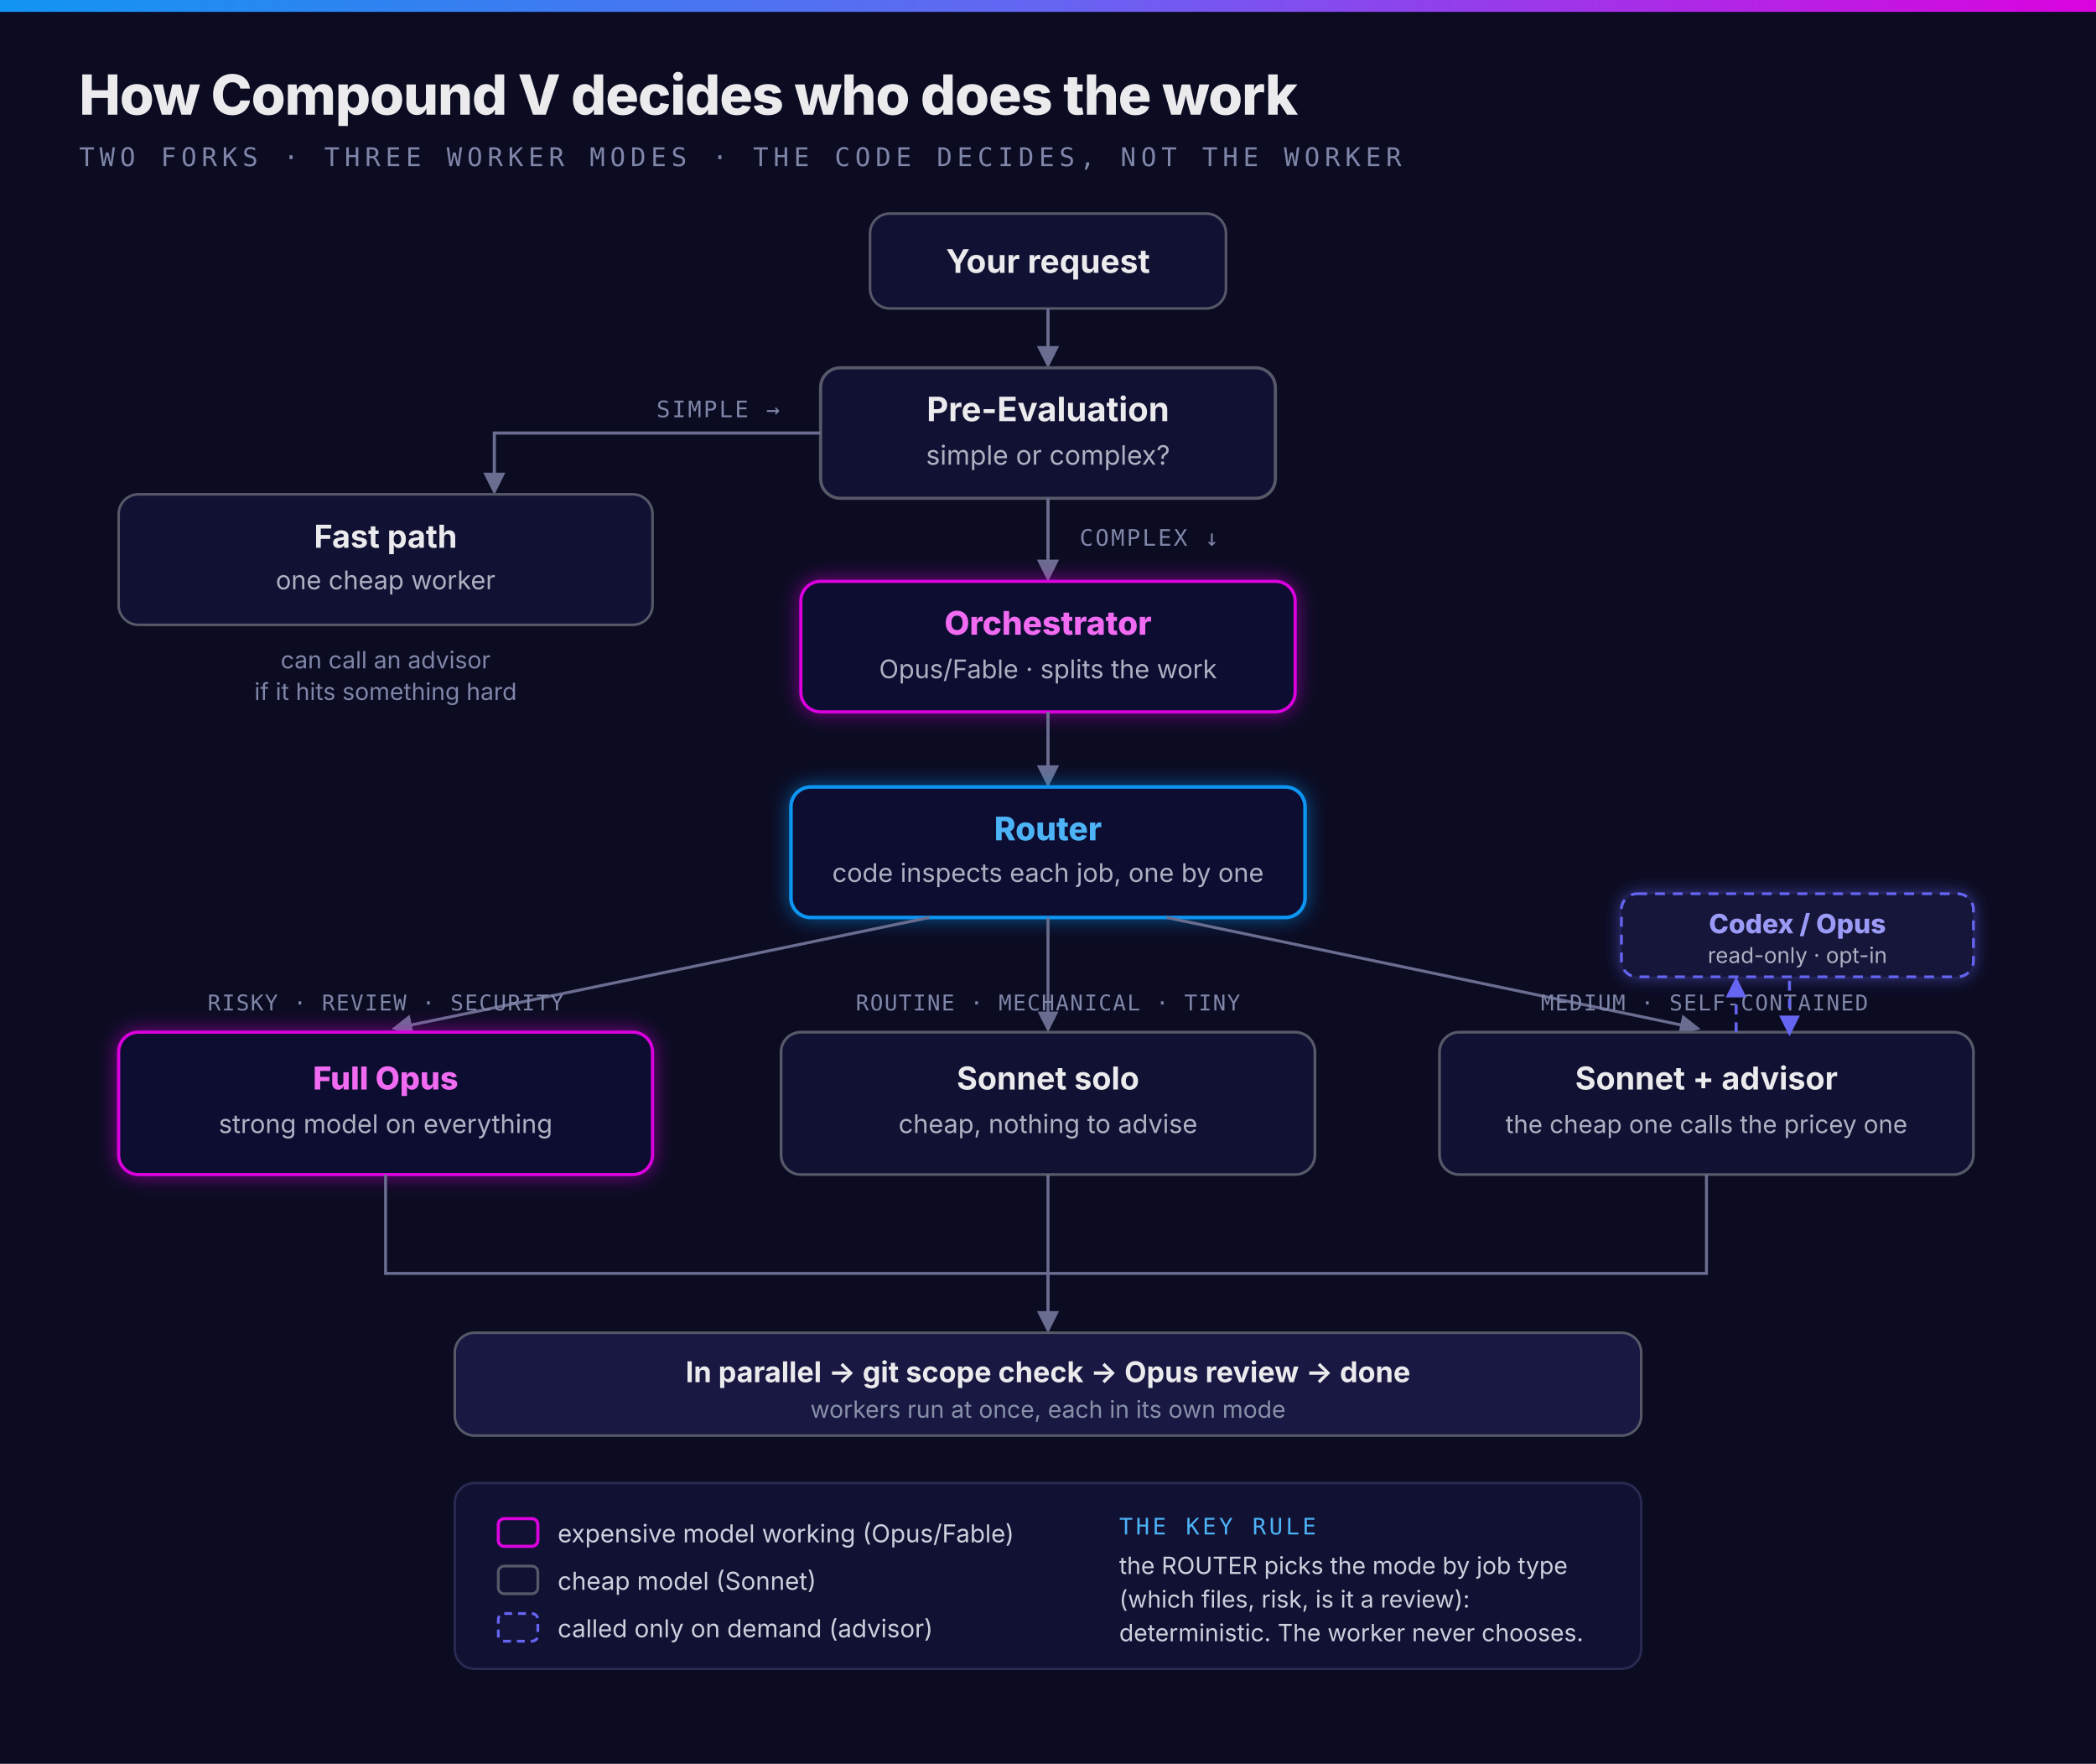
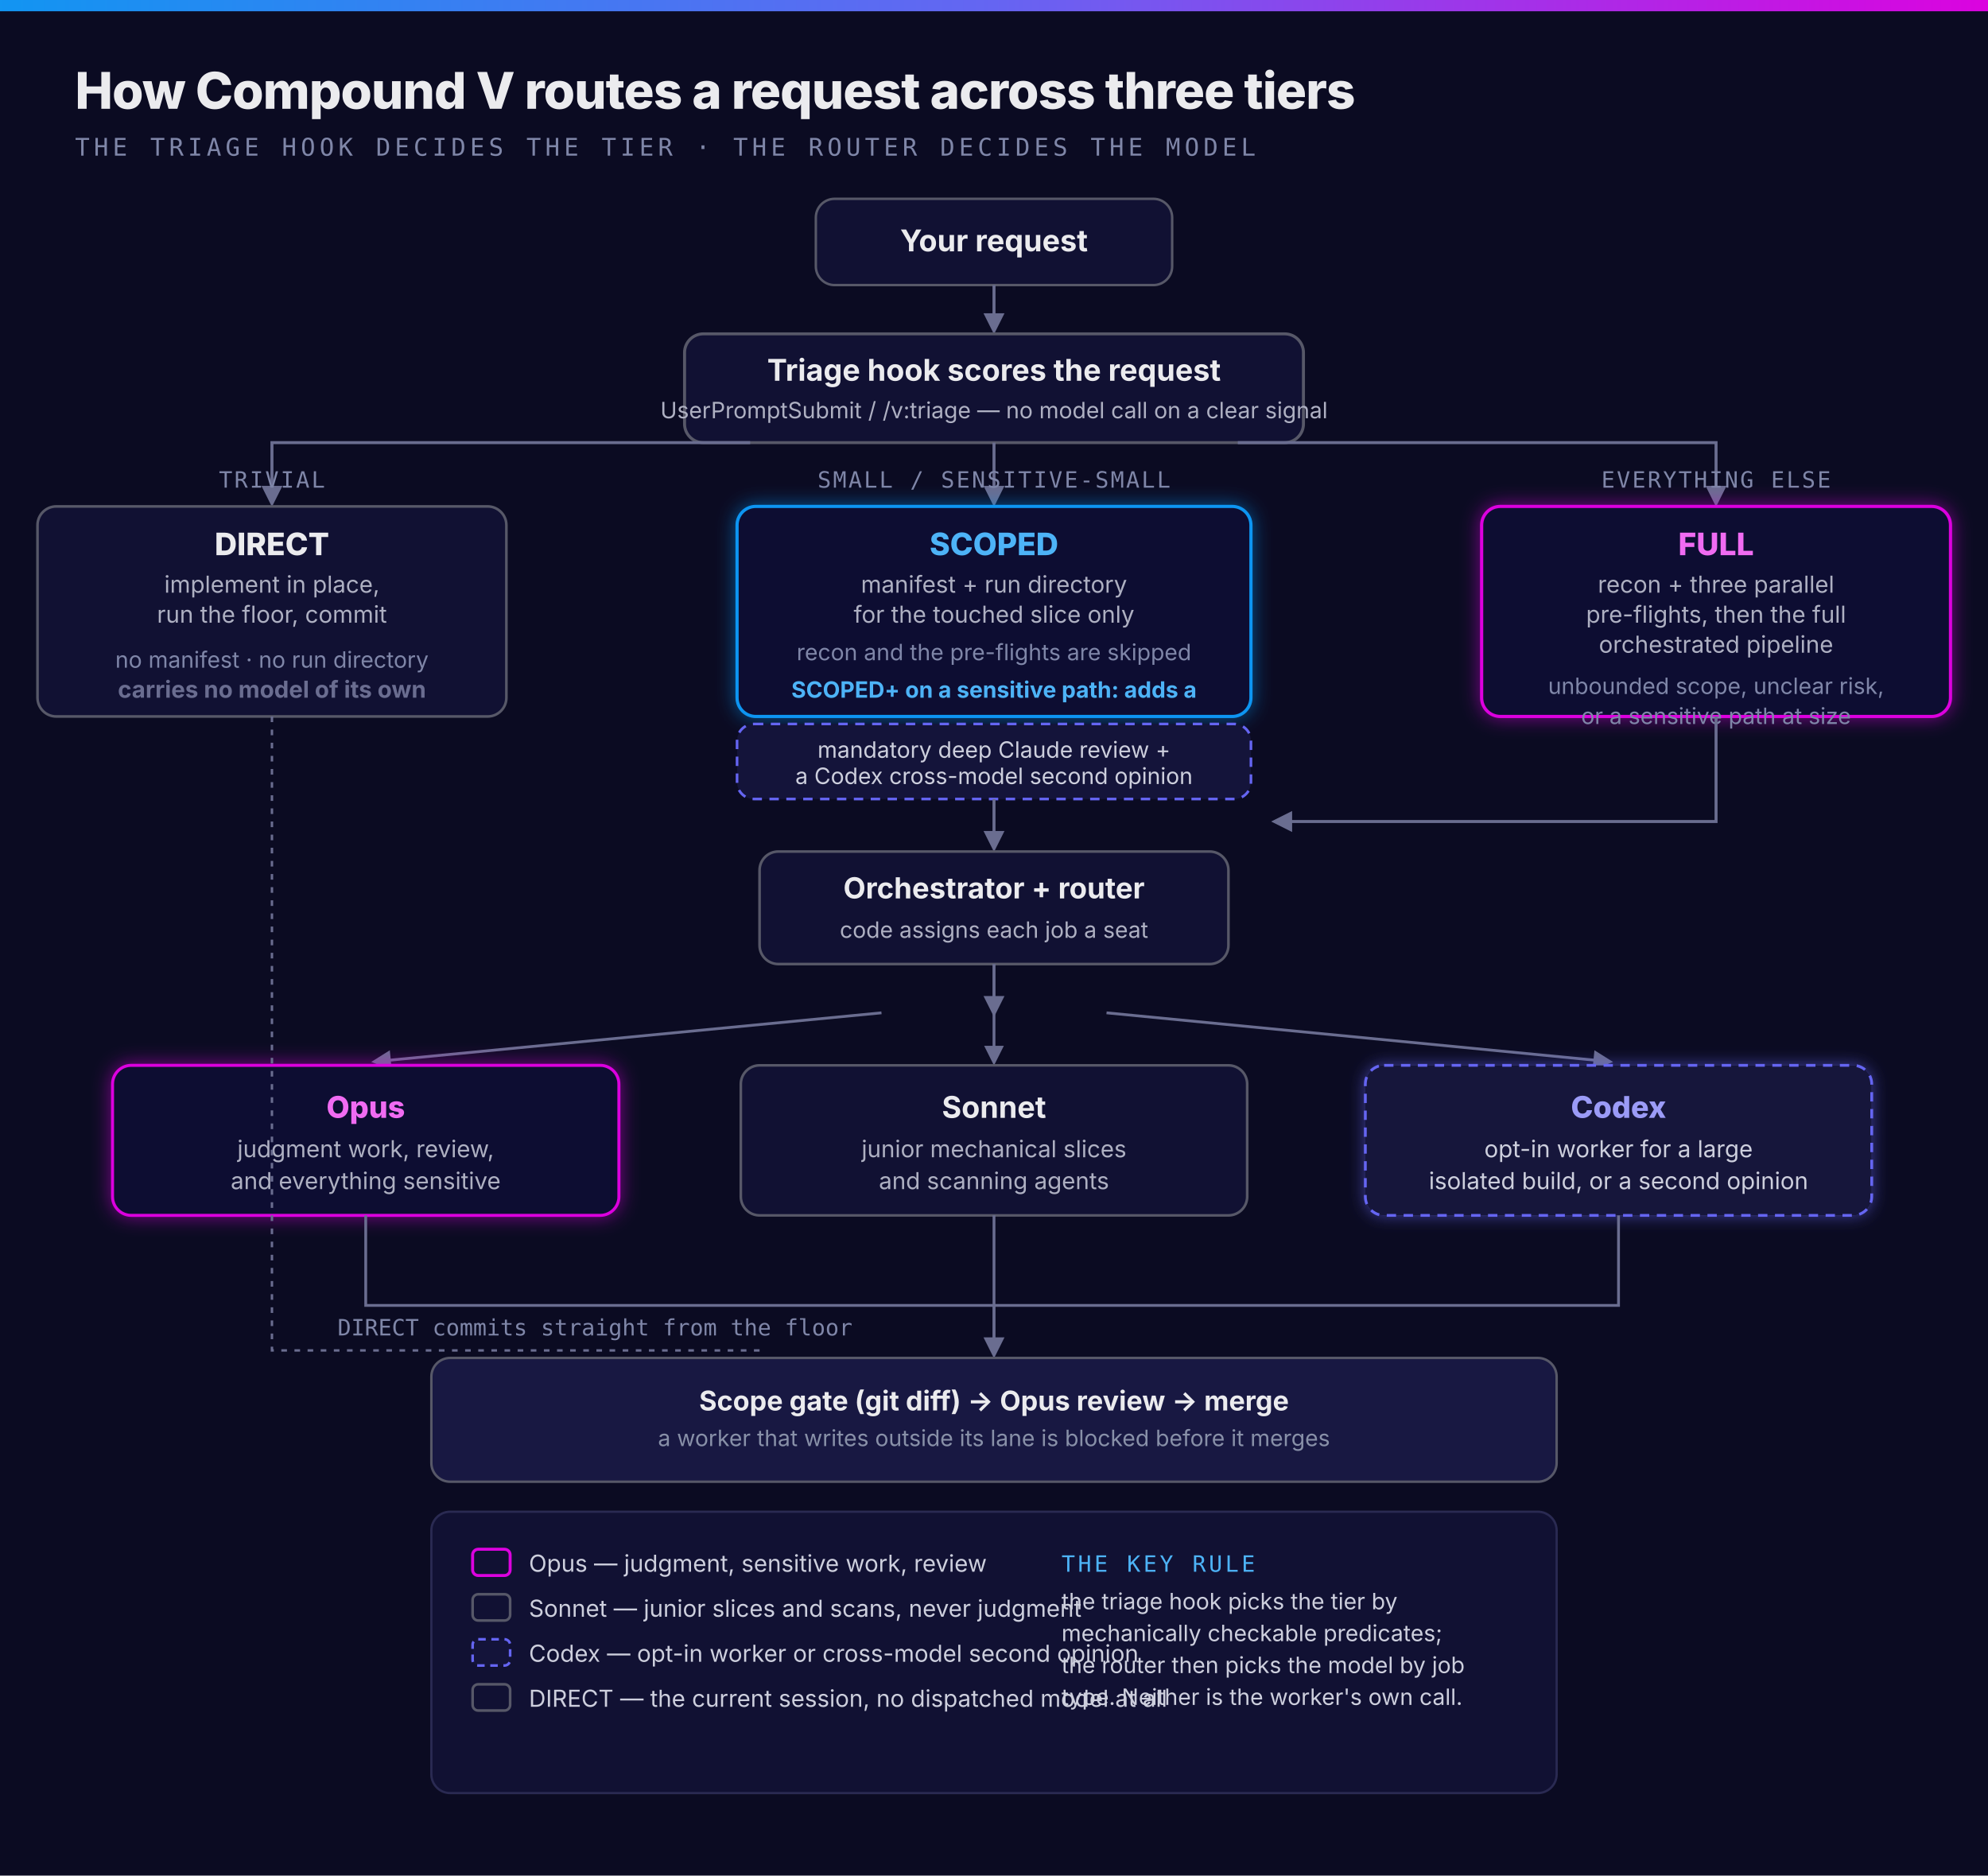
- <svg xmlns="http://www.w3.org/2000/svg" viewBox="0 0 1060 892" font-family="system-ui, -apple-system, 'Segoe UI', sans-serif">
+ <svg xmlns="http://www.w3.org/2000/svg" viewBox="0 0 1060 1000" font-family="system-ui, -apple-system, 'Segoe UI', sans-serif">
  <defs>
    <linearGradient id="brandbar" x1="0" y1="0" x2="1" y2="0">
      <stop offset="0" stop-color="#1195f2" />
      <stop offset="0.5" stop-color="#6565f2" />
      <stop offset="1" stop-color="#dc02df" />
    </linearGradient>
    <marker id="aN" viewBox="0 0 10 10" refX="8" refY="5" markerWidth="7" markerHeight="7" orient="auto-start-reverse">
      <path d="M0 0 L10 5 L0 10 z" fill="#6a6d90" />
    </marker>
    <marker id="aV" viewBox="0 0 10 10" refX="8" refY="5" markerWidth="7" markerHeight="7" orient="auto-start-reverse">
      <path d="M0 0 L10 5 L0 10 z" fill="#6565f2" />
    </marker>
    <filter id="gMag" x="-40%" y="-40%" width="180%" height="180%">
      <feDropShadow dx="0" dy="0" stdDeviation="5" flood-color="#dc02df" flood-opacity="0.55" />
    </filter>
    <filter id="gBlue" x="-40%" y="-40%" width="180%" height="180%">
      <feDropShadow dx="0" dy="0" stdDeviation="5" flood-color="#1195f2" flood-opacity="0.55" />
    </filter>
    <filter id="gVio" x="-40%" y="-40%" width="180%" height="180%">
      <feDropShadow dx="0" dy="0" stdDeviation="4" flood-color="#6565f2" flood-opacity="0.55" />
    </filter>
  </defs>
-   <rect x="0" y="0" width="1060" height="892" fill="#0b0b22" />
+   <rect x="0" y="0" width="1060" height="1000" fill="#0b0b22" />
  <rect x="0" y="0" width="1060" height="6" fill="url(#brandbar)" />
-   <text x="40" y="58" font-size="28" font-weight="800" letter-spacing="-0.4" fill="#ebebee">How Compound V decides who does the work</text>
-   <text x="40" y="84" font-size="13" font-family="ui-monospace, 'SF Mono', Menlo, monospace" letter-spacing="2.5" fill="#7f86a8">TWO FORKS  ·  THREE WORKER MODES  ·  THE CODE DECIDES, NOT THE WORKER</text>
-   <rect x="440" y="108" width="180" height="48" rx="10" fill="#111133" stroke="#575868" stroke-width="1.3" />
-   <text x="530" y="138" font-size="16.5" font-weight="700" text-anchor="middle" fill="#ebebee">Your request</text>
-   <line x1="530" y1="156" x2="530" y2="184" stroke="#6a6d90" stroke-width="1.6" marker-end="url(#aN)" />
-   <rect x="415" y="186" width="230" height="66" rx="10" fill="#111133" stroke="#575868" stroke-width="1.6" />
-   <text x="530" y="213" font-size="17" font-weight="700" text-anchor="middle" fill="#ebebee">Pre-Evaluation</text>
-   <text x="530" y="235" font-size="13.5" text-anchor="middle" fill="#aeb0c2">simple or complex?</text>
-   <path d="M415 219 L250 219 L250 248" fill="none" stroke="#6a6d90" stroke-width="1.6" marker-end="url(#aN)" />
-   <text x="332" y="211" font-size="11.5" font-family="ui-monospace, monospace" letter-spacing="1" fill="#7f86a8">SIMPLE →</text>
-   <rect x="60" y="250" width="270" height="66" rx="10" fill="#111133" stroke="#575868" stroke-width="1.3" />
-   <text x="195" y="277" font-size="16" font-weight="700" text-anchor="middle" fill="#ebebee">Fast path</text>
-   <text x="195" y="298" font-size="13" text-anchor="middle" fill="#aeb0c2">one cheap worker</text>
-   <text x="195" y="338" font-size="12" text-anchor="middle" fill="#7f86a8">can call an advisor</text>
-   <text x="195" y="354" font-size="12" text-anchor="middle" fill="#7f86a8">if it hits something hard</text>
-   <line x1="530" y1="252" x2="530" y2="292" stroke="#6a6d90" stroke-width="1.6" marker-end="url(#aN)" />
-   <text x="546" y="276" font-size="11.5" font-family="ui-monospace, monospace" letter-spacing="1" fill="#7f86a8">COMPLEX ↓</text>
-   <rect x="405" y="294" width="250" height="66" rx="10" fill="#111133" stroke="#dc02df" stroke-width="1.6" filter="url(#gMag)" />
-   <text x="530" y="321" font-size="16.5" font-weight="800" text-anchor="middle" fill="#f06bf2">Orchestrator</text>
-   <text x="530" y="343" font-size="13" text-anchor="middle" fill="#aeb0c2">Opus/Fable  ·  splits the work</text>
-   <line x1="530" y1="360" x2="530" y2="396" stroke="#6a6d90" stroke-width="1.6" marker-end="url(#aN)" />
-   <rect x="400" y="398" width="260" height="66" rx="10" fill="#111133" stroke="#1195f2" stroke-width="1.8" filter="url(#gBlue)" />
-   <text x="530" y="425" font-size="16.5" font-weight="800" text-anchor="middle" fill="#4db3f7">Router</text>
-   <text x="530" y="446" font-size="13" text-anchor="middle" fill="#aeb0c2">code inspects each job, one by one</text>
-   <path d="M470 464 L200 520" fill="none" stroke="#6a6d90" stroke-width="1.5" marker-end="url(#aN)" />
-   <path d="M530 464 L530 520" fill="none" stroke="#6a6d90" stroke-width="1.5" marker-end="url(#aN)" />
-   <path d="M590 464 L858 520" fill="none" stroke="#6a6d90" stroke-width="1.5" marker-end="url(#aN)" />
-   <text x="195" y="511" font-size="11" font-family="ui-monospace, monospace" letter-spacing="0.6" text-anchor="middle" fill="#7f86a8">RISKY · REVIEW · SECURITY</text>
-   <text x="530" y="511" font-size="11" font-family="ui-monospace, monospace" letter-spacing="0.6" text-anchor="middle" fill="#7f86a8">ROUTINE · MECHANICAL · TINY</text>
-   <text x="862" y="511" font-size="11" font-family="ui-monospace, monospace" letter-spacing="0.6" text-anchor="middle" fill="#7f86a8">MEDIUM · SELF-CONTAINED</text>
-   <rect x="60" y="522" width="270" height="72" rx="10" fill="#111133" stroke="#dc02df" stroke-width="1.6" filter="url(#gMag)" />
-   <text x="195" y="551" font-size="16" font-weight="800" text-anchor="middle" fill="#f06bf2">Full Opus</text>
-   <text x="195" y="573" font-size="13" text-anchor="middle" fill="#aeb0c2">strong model on everything</text>
-   <rect x="395" y="522" width="270" height="72" rx="10" fill="#111133" stroke="#575868" stroke-width="1.4" />
-   <text x="530" y="551" font-size="16" font-weight="700" text-anchor="middle" fill="#ebebee">Sonnet solo</text>
-   <text x="530" y="573" font-size="13" text-anchor="middle" fill="#aeb0c2">cheap, nothing to advise</text>
-   <rect x="728" y="522" width="270" height="72" rx="10" fill="#111133" stroke="#575868" stroke-width="1.4" />
-   <text x="863" y="551" font-size="16" font-weight="700" text-anchor="middle" fill="#ebebee">Sonnet + advisor</text>
-   <text x="863" y="573" font-size="12.5" text-anchor="middle" fill="#aeb0c2">the cheap one calls the pricey one</text>
-   <rect x="820" y="452" width="178" height="42" rx="8" fill="#14143a" stroke="#6565f2" stroke-width="1.4" stroke-dasharray="5 4" filter="url(#gVio)" />
-   <text x="909" y="472" font-size="13.5" font-weight="800" text-anchor="middle" fill="#9b9bf7">Codex / Opus</text>
-   <text x="909" y="487" font-size="11" text-anchor="middle" fill="#aeb0c2">read-only · opt-in</text>
-   <path d="M878 522 L878 496" fill="none" stroke="#6565f2" stroke-width="1.5" stroke-dasharray="5 4" marker-end="url(#aV)" />
-   <path d="M905 496 L905 522" fill="none" stroke="#6565f2" stroke-width="1.5" stroke-dasharray="5 4" marker-end="url(#aV)" />
-   <path d="M195 594 L195 644 L530 644" fill="none" stroke="#6a6d90" stroke-width="1.5" />
-   <path d="M530 594 L530 644" fill="none" stroke="#6a6d90" stroke-width="1.5" />
-   <path d="M863 594 L863 644 L530 644" fill="none" stroke="#6a6d90" stroke-width="1.5" />
-   <line x1="530" y1="644" x2="530" y2="672" stroke="#6a6d90" stroke-width="1.6" marker-end="url(#aN)" />
-   <rect x="230" y="674" width="600" height="52" rx="10" fill="#181842" stroke="#575868" stroke-width="1.3" />
-   <text x="530" y="699" font-size="14.5" font-weight="700" text-anchor="middle" fill="#ebebee">In parallel → git scope check → Opus review → done</text>
-   <text x="530" y="717" font-size="12" text-anchor="middle" fill="#8890a8">workers run at once, each in its own mode</text>
-   <rect x="230" y="750" width="600" height="94" rx="10" fill="#111133" stroke="#2a2a52" stroke-width="1.2" />
-   <rect x="252" y="768" width="20" height="14" rx="3" fill="#111133" stroke="#dc02df" stroke-width="1.6" />
-   <text x="282" y="780" font-size="12.5" fill="#cdcfdd">expensive model working (Opus/Fable)</text>
-   <rect x="252" y="792" width="20" height="14" rx="3" fill="#111133" stroke="#575868" stroke-width="1.4" />
-   <text x="282" y="804" font-size="12.5" fill="#cdcfdd">cheap model (Sonnet)</text>
-   <rect x="252" y="816" width="20" height="14" rx="3" fill="#14143a" stroke="#6565f2" stroke-width="1.4" stroke-dasharray="4 3" />
-   <text x="282" y="828" font-size="12.5" fill="#cdcfdd">called only on demand (advisor)</text>
-   <text x="566" y="776" font-size="11.5" font-family="ui-monospace, monospace" letter-spacing="1.5" fill="#4db3f7">THE KEY RULE</text>
-   <text x="566" y="796" font-size="12" fill="#cdcfdd">the ROUTER picks the mode by job type</text>
-   <text x="566" y="813" font-size="12" fill="#cdcfdd">(which files, risk, is it a review):</text>
-   <text x="566" y="830" font-size="12" fill="#cdcfdd">deterministic. The worker never chooses.</text>
+   <text x="40" y="58" font-size="27" font-weight="800" letter-spacing="-0.4" fill="#ebebee">How Compound V routes a request across three tiers</text>
+   <text x="40" y="83" font-size="13" font-family="ui-monospace, 'SF Mono', Menlo, monospace" letter-spacing="2.2" fill="#7f86a8">THE TRIAGE HOOK DECIDES THE TIER · THE ROUTER DECIDES THE MODEL</text>
+   <rect x="435" y="106" width="190" height="46" rx="10" fill="#111133" stroke="#575868" stroke-width="1.3" />
+   <text x="530" y="134" font-size="16" font-weight="700" text-anchor="middle" fill="#ebebee">Your request</text>
+   <line x1="530" y1="152" x2="530" y2="176" stroke="#6a6d90" stroke-width="1.6" marker-end="url(#aN)" />
+   <rect x="365" y="178" width="330" height="58" rx="10" fill="#111133" stroke="#575868" stroke-width="1.6" />
+   <text x="530" y="203" font-size="16" font-weight="700" text-anchor="middle" fill="#ebebee">Triage hook scores the request</text>
+   <text x="530" y="223" font-size="12" text-anchor="middle" fill="#aeb0c2">UserPromptSubmit / /v:triage — no model call on a clear signal</text>
+   <path d="M400 236 L145 236 L145 268" fill="none" stroke="#6a6d90" stroke-width="1.6" marker-end="url(#aN)" />
+   <line x1="530" y1="236" x2="530" y2="268" stroke="#6a6d90" stroke-width="1.6" marker-end="url(#aN)" />
+   <path d="M660 236 L915 236 L915 268" fill="none" stroke="#6a6d90" stroke-width="1.6" marker-end="url(#aN)" />
+   <text x="145" y="260" font-size="12" font-family="ui-monospace, monospace" letter-spacing="1" text-anchor="middle" fill="#7f86a8">TRIVIAL</text>
+   <text x="530" y="260" font-size="12" font-family="ui-monospace, monospace" letter-spacing="1" text-anchor="middle" fill="#7f86a8">SMALL / SENSITIVE-SMALL</text>
+   <text x="915" y="260" font-size="12" font-family="ui-monospace, monospace" letter-spacing="1" text-anchor="middle" fill="#7f86a8">EVERYTHING ELSE</text>
+   <rect x="20" y="270" width="250" height="112" rx="10" fill="#111133" stroke="#575868" stroke-width="1.4" />
+   <text x="145" y="296" font-size="16.5" font-weight="800" text-anchor="middle" fill="#ebebee">DIRECT</text>
+   <text x="145" y="316" font-size="12.5" text-anchor="middle" fill="#aeb0c2">implement in place,</text>
+   <text x="145" y="332" font-size="12.5" text-anchor="middle" fill="#aeb0c2">run the floor, commit</text>
+   <text x="145" y="356" font-size="12" text-anchor="middle" fill="#7f86a8">no manifest · no run directory</text>
+   <text x="145" y="372" font-size="12.5" font-weight="700" text-anchor="middle" fill="#6a6d90">carries no model of its own</text>
+   <rect x="393" y="270" width="274" height="112" rx="10" fill="#111133" stroke="#1195f2" stroke-width="1.7" filter="url(#gBlue)" />
+   <text x="530" y="296" font-size="16.5" font-weight="800" text-anchor="middle" fill="#4db3f7">SCOPED</text>
+   <text x="530" y="316" font-size="12.5" text-anchor="middle" fill="#aeb0c2">manifest + run directory</text>
+   <text x="530" y="332" font-size="12.5" text-anchor="middle" fill="#aeb0c2">for the touched slice only</text>
+   <text x="530" y="352" font-size="12" text-anchor="middle" fill="#7f86a8">recon and the pre-flights are skipped</text>
+   <text x="530" y="372" font-size="12" font-weight="700" text-anchor="middle" fill="#4db3f7">SCOPED+ on a sensitive path: adds a</text>
+   <rect x="393" y="386" width="274" height="40" rx="9" fill="#14143a" stroke="#6565f2" stroke-width="1.4" stroke-dasharray="5 4" />
+   <text x="530" y="404" font-size="12" text-anchor="middle" fill="#cdcfdd">mandatory deep Claude review +</text>
+   <text x="530" y="418" font-size="12" text-anchor="middle" fill="#cdcfdd">a Codex cross-model second opinion</text>
+   <rect x="790" y="270" width="250" height="112" rx="10" fill="#111133" stroke="#dc02df" stroke-width="1.7" filter="url(#gMag)" />
+   <text x="915" y="296" font-size="16.5" font-weight="800" text-anchor="middle" fill="#f06bf2">FULL</text>
+   <text x="915" y="316" font-size="12.5" text-anchor="middle" fill="#aeb0c2">recon + three parallel</text>
+   <text x="915" y="332" font-size="12.5" text-anchor="middle" fill="#aeb0c2">pre-flights, then the full</text>
+   <text x="915" y="348" font-size="12.5" text-anchor="middle" fill="#aeb0c2">orchestrated pipeline</text>
+   <text x="915" y="370" font-size="12" text-anchor="middle" fill="#7f86a8">unbounded scope, unclear risk,</text>
+   <text x="915" y="386" font-size="12" text-anchor="middle" fill="#7f86a8">or a sensitive path at size</text>
+   <line x1="530" y1="426" x2="530" y2="452" stroke="#6a6d90" stroke-width="1.6" marker-end="url(#aN)" />
+   <path d="M915 382 L915 438 L680 438" fill="none" stroke="#6a6d90" stroke-width="1.6" marker-end="url(#aN)" />
+   <rect x="405" y="454" width="250" height="60" rx="10" fill="#111133" stroke="#575868" stroke-width="1.4" />
+   <text x="530" y="479" font-size="15.5" font-weight="700" text-anchor="middle" fill="#ebebee">Orchestrator + router</text>
+   <text x="530" y="500" font-size="12" text-anchor="middle" fill="#aeb0c2">code assigns each job a seat</text>
+   <line x1="530" y1="514" x2="530" y2="540" stroke="#6a6d90" stroke-width="1.6" marker-end="url(#aN)" />
+   <path d="M470 540 L200 566" fill="none" stroke="#6a6d90" stroke-width="1.5" marker-end="url(#aN)" />
+   <path d="M530 540 L530 566" fill="none" stroke="#6a6d90" stroke-width="1.5" marker-end="url(#aN)" />
+   <path d="M590 540 L858 566" fill="none" stroke="#6a6d90" stroke-width="1.5" marker-end="url(#aN)" />
+   <rect x="60" y="568" width="270" height="80" rx="10" fill="#111133" stroke="#dc02df" stroke-width="1.6" filter="url(#gMag)" />
+   <text x="195" y="596" font-size="16" font-weight="800" text-anchor="middle" fill="#f06bf2">Opus</text>
+   <text x="195" y="617" font-size="12.5" text-anchor="middle" fill="#aeb0c2">judgment work, review,</text>
+   <text x="195" y="634" font-size="12.5" text-anchor="middle" fill="#aeb0c2">and everything sensitive</text>
+   <rect x="395" y="568" width="270" height="80" rx="10" fill="#111133" stroke="#575868" stroke-width="1.4" />
+   <text x="530" y="596" font-size="16" font-weight="700" text-anchor="middle" fill="#ebebee">Sonnet</text>
+   <text x="530" y="617" font-size="12.5" text-anchor="middle" fill="#aeb0c2">junior mechanical slices</text>
+   <text x="530" y="634" font-size="12.5" text-anchor="middle" fill="#aeb0c2">and scanning agents</text>
+   <rect x="728" y="568" width="270" height="80" rx="10" fill="#14143a" stroke="#6565f2" stroke-width="1.5" stroke-dasharray="5 4" filter="url(#gVio)" />
+   <text x="863" y="596" font-size="16" font-weight="800" text-anchor="middle" fill="#9b9bf7">Codex</text>
+   <text x="863" y="617" font-size="12.5" text-anchor="middle" fill="#cdcfdd">opt-in worker for a large</text>
+   <text x="863" y="634" font-size="12.5" text-anchor="middle" fill="#cdcfdd">isolated build, or a second opinion</text>
+   <path d="M195 648 L195 696 L530 696" fill="none" stroke="#6a6d90" stroke-width="1.5" />
+   <path d="M530 648 L530 696" fill="none" stroke="#6a6d90" stroke-width="1.5" />
+   <path d="M863 648 L863 696 L530 696" fill="none" stroke="#6a6d90" stroke-width="1.5" />
+   <line x1="530" y1="696" x2="530" y2="722" stroke="#6a6d90" stroke-width="1.6" marker-end="url(#aN)" />
+   <path d="M145 382 L145 720 L405 720" fill="none" stroke="#6a6d90" stroke-width="1.3" stroke-dasharray="3 4" />
+   <text x="180" y="712" font-size="12" font-family="ui-monospace, monospace" fill="#7f86a8">DIRECT commits straight from the floor</text>
+   <rect x="230" y="724" width="600" height="66" rx="10" fill="#181842" stroke="#575868" stroke-width="1.3" />
+   <text x="530" y="752" font-size="14.5" font-weight="700" text-anchor="middle" fill="#ebebee">Scope gate (git diff) → Opus review → merge</text>
+   <text x="530" y="771" font-size="12" text-anchor="middle" fill="#8890a8">a worker that writes outside its lane is blocked before it merges</text>
+   <rect x="230" y="806" width="600" height="150" rx="10" fill="#111133" stroke="#2a2a52" stroke-width="1.2" />
+   <rect x="252" y="826" width="20" height="14" rx="3" fill="#111133" stroke="#dc02df" stroke-width="1.6" />
+   <text x="282" y="838" font-size="12.5" fill="#cdcfdd">Opus — judgment, sensitive work, review</text>
+   <rect x="252" y="850" width="20" height="14" rx="3" fill="#111133" stroke="#575868" stroke-width="1.4" />
+   <text x="282" y="862" font-size="12.5" fill="#cdcfdd">Sonnet — junior slices and scans, never judgment</text>
+   <rect x="252" y="874" width="20" height="14" rx="3" fill="#14143a" stroke="#6565f2" stroke-width="1.4" stroke-dasharray="4 3" />
+   <text x="282" y="886" font-size="12.5" fill="#cdcfdd">Codex — opt-in worker or cross-model second opinion</text>
+   <rect x="252" y="898" width="20" height="14" rx="3" fill="#111133" stroke="#575868" stroke-width="1.4" />
+   <text x="282" y="910" font-size="12.5" fill="#cdcfdd">DIRECT — the current session, no dispatched model at all</text>
+   <text x="566" y="838" font-size="12" font-family="ui-monospace, monospace" letter-spacing="1.5" fill="#4db3f7">THE KEY RULE</text>
+   <text x="566" y="858" font-size="12" fill="#cdcfdd">the triage hook picks the tier by</text>
+   <text x="566" y="875" font-size="12" fill="#cdcfdd">mechanically checkable predicates;</text>
+   <text x="566" y="892" font-size="12" fill="#cdcfdd">the router then picks the model by job</text>
+   <text x="566" y="909" font-size="12" fill="#cdcfdd">type. Neither is the worker's own call.</text>
</svg>
